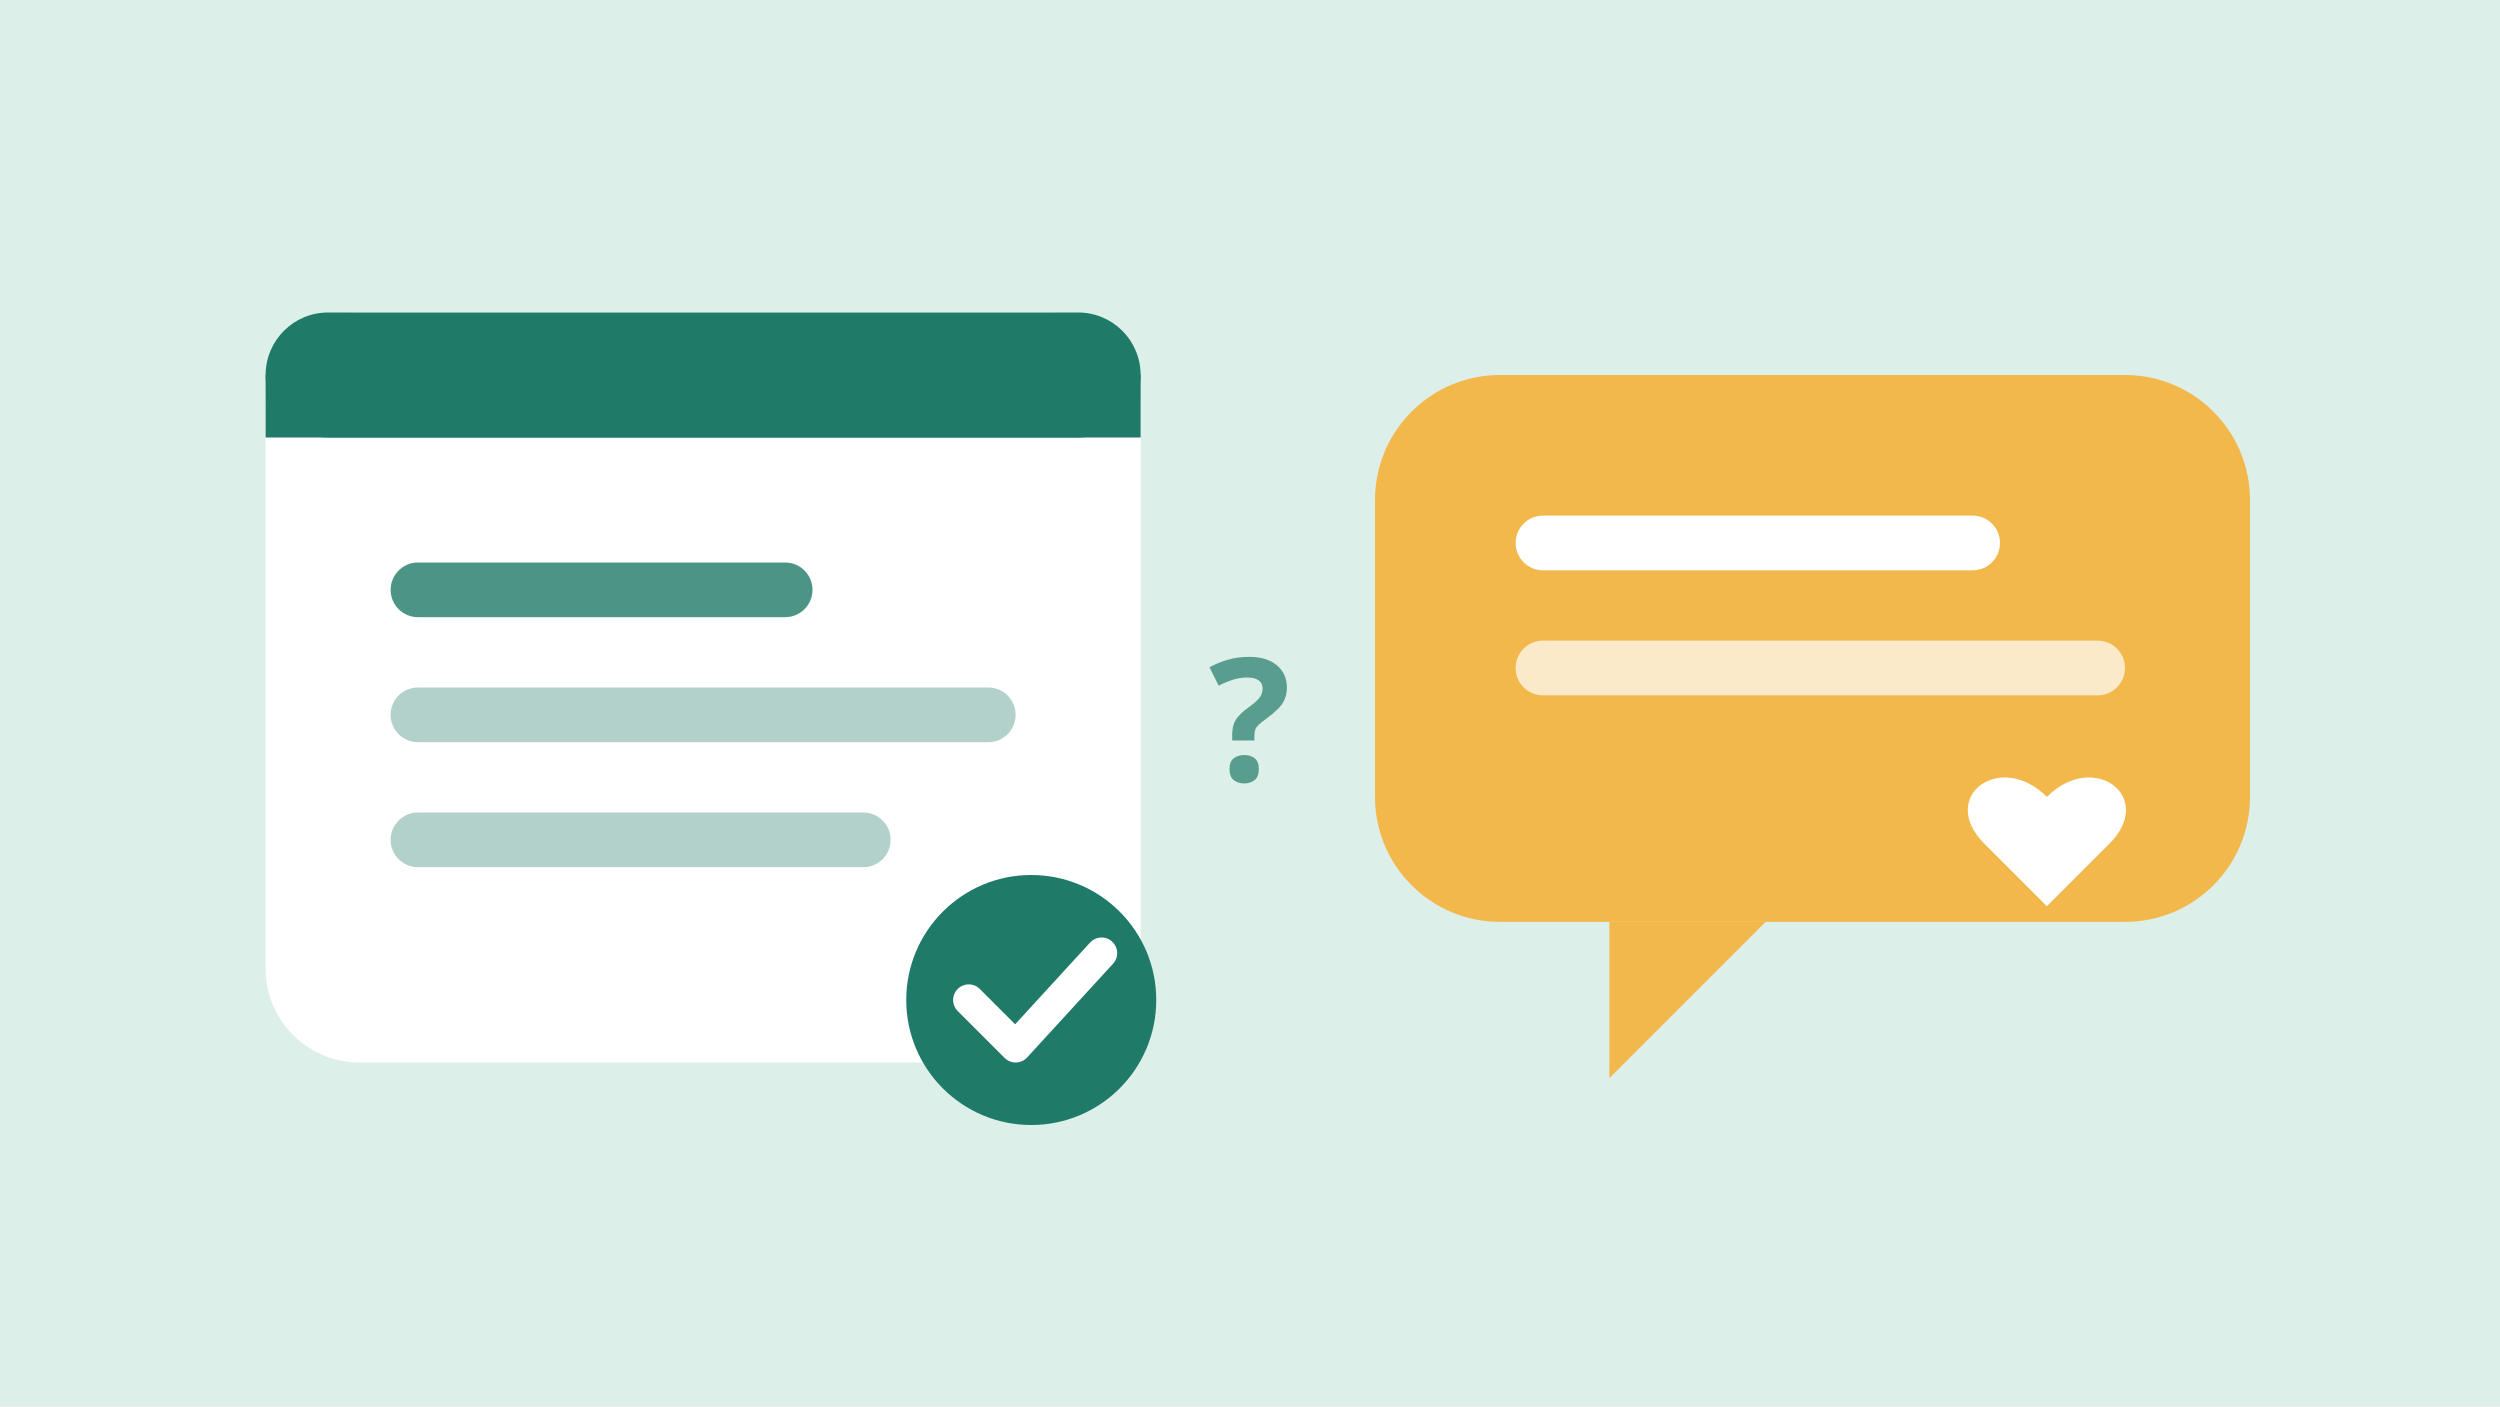
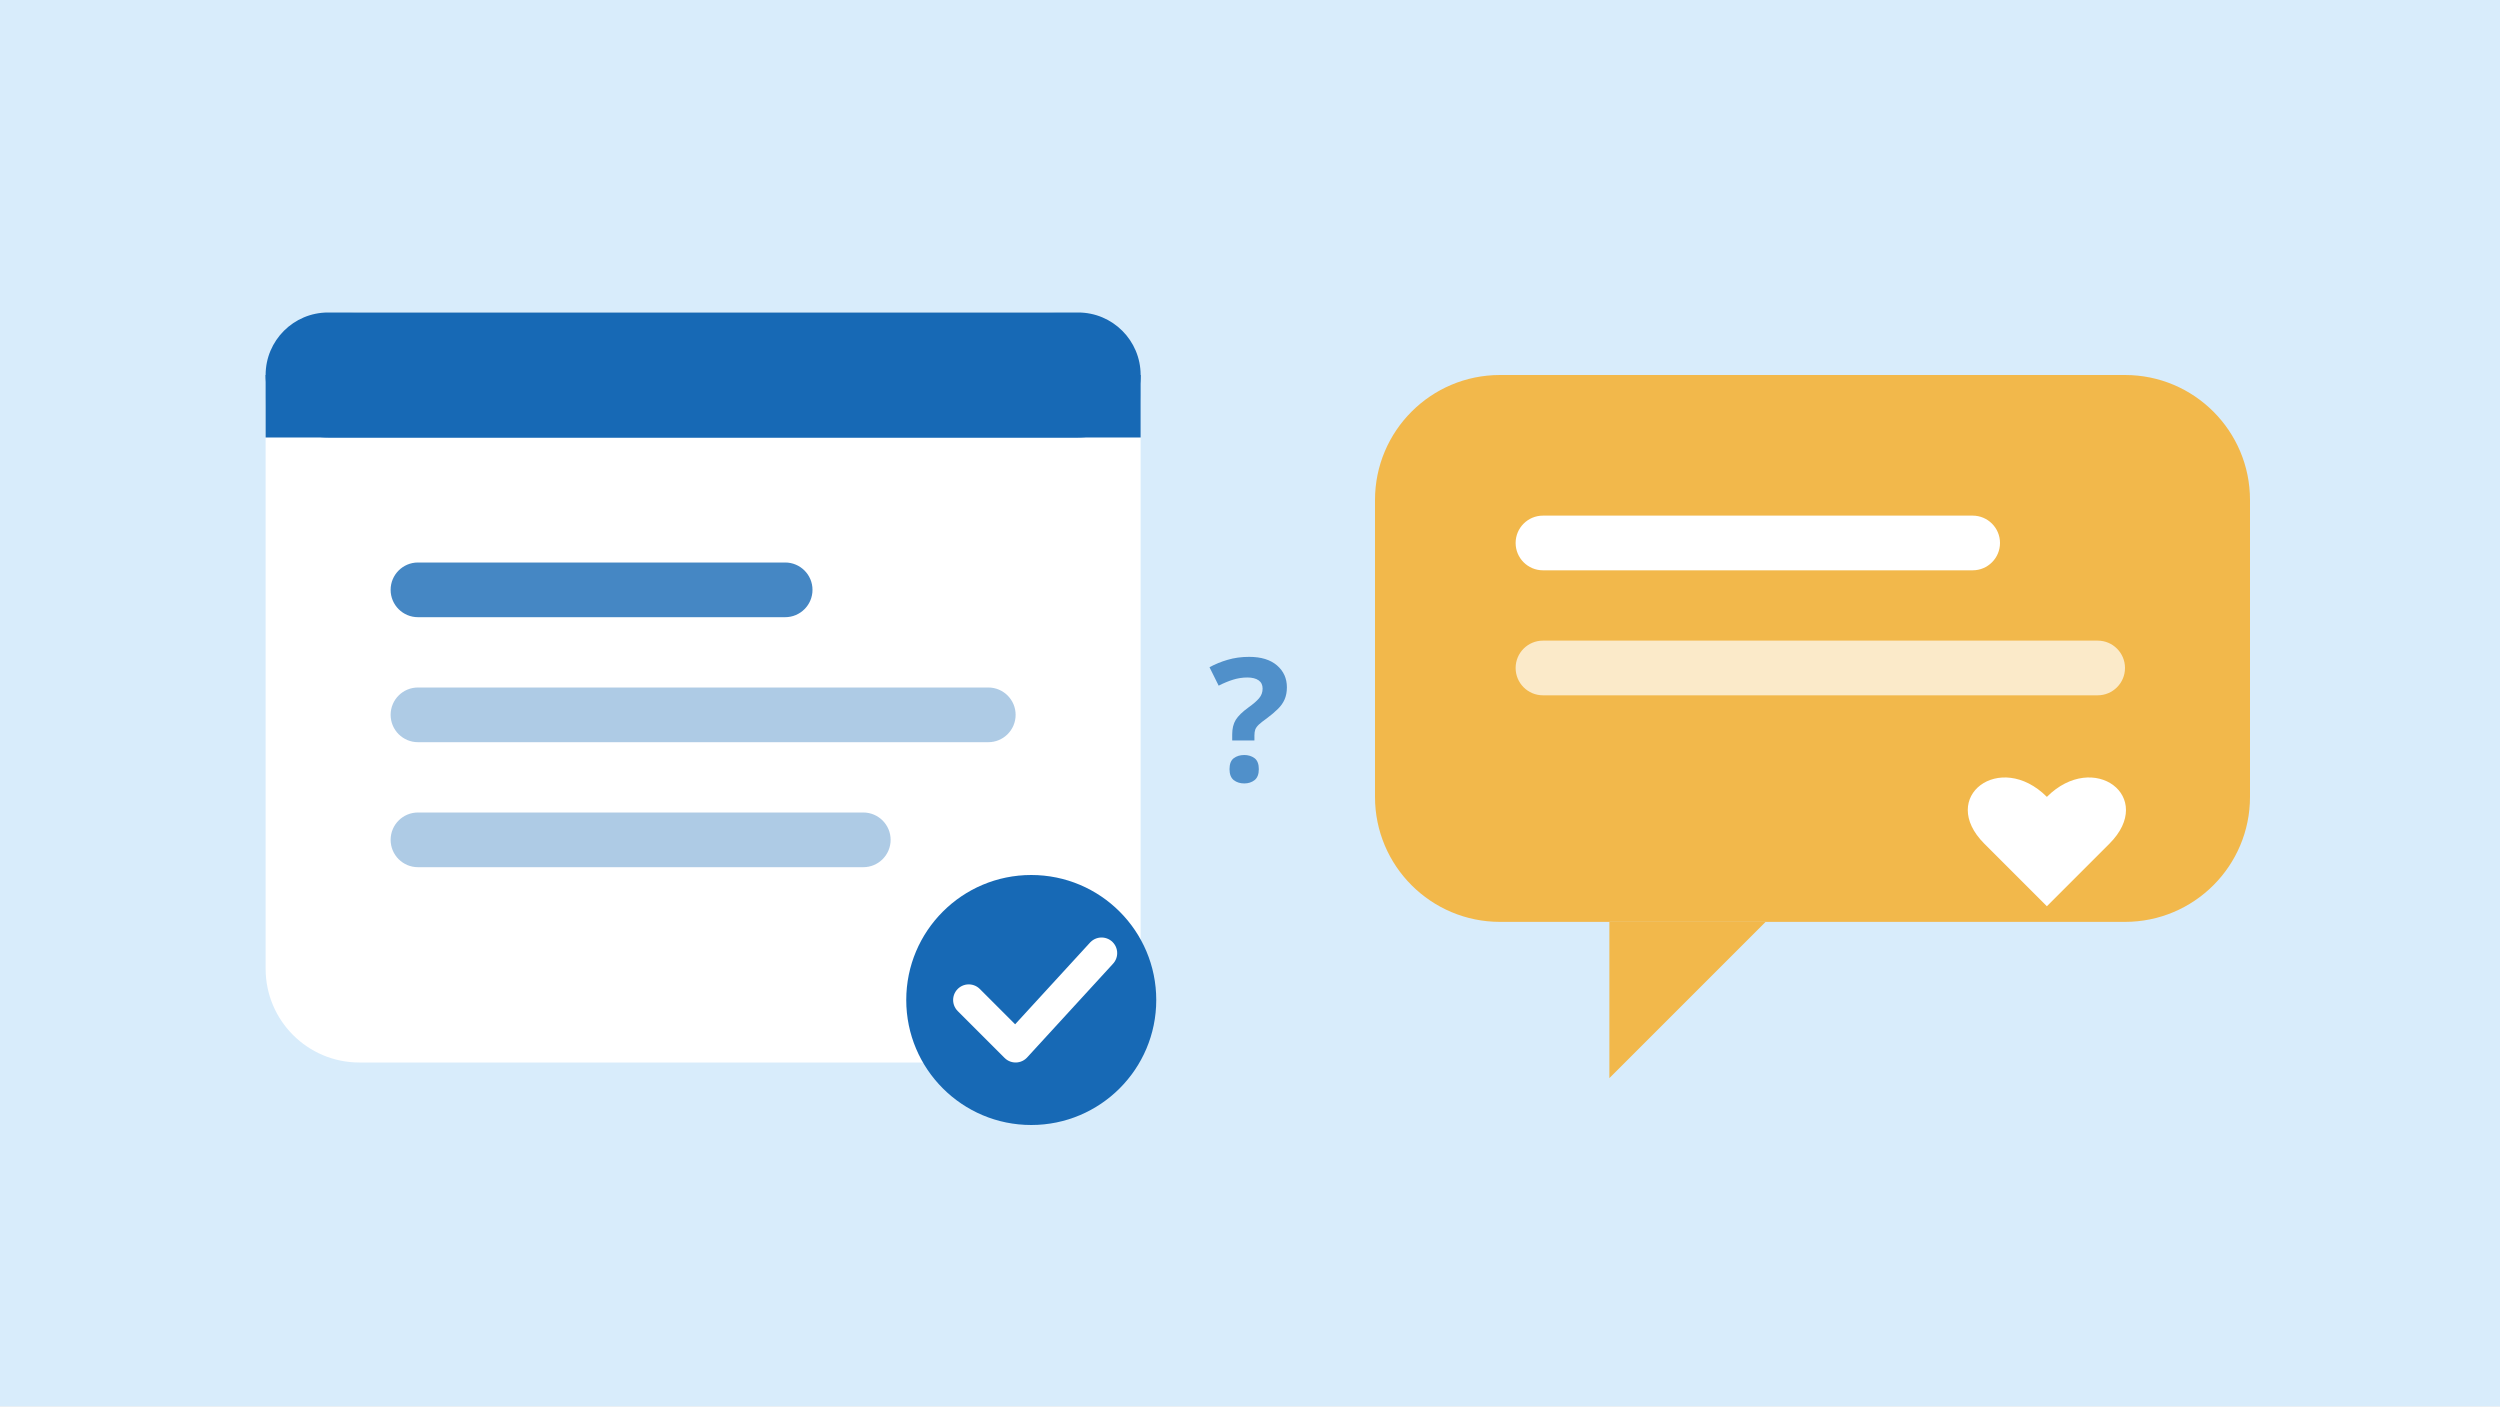
<svg xmlns="http://www.w3.org/2000/svg" viewBox="0 0 320 180">
-   <rect width="320" height="180" fill="#dcefe9" />
+   <rect width="320" height="180" fill="#d8ecfb" />
  <rect x="34" y="40" width="112" height="96" rx="12" fill="#ffffff" />
-   <rect x="34" y="40" width="112" height="16" rx="8" fill="#1f7a68" />
-   <rect x="34" y="48" width="112" height="8" fill="#1f7a68" />
-   <rect x="50" y="72" width="54" height="7" rx="3.5" fill="#1f7a68" opacity="0.8" />
-   <rect x="50" y="88" width="80" height="7" rx="3.5" fill="#1f7a68" opacity="0.35" />
-   <rect x="50" y="104" width="64" height="7" rx="3.5" fill="#1f7a68" opacity="0.35" />
-   <circle cx="132" cy="128" r="16" fill="#1f7a68" />
+   <rect x="34" y="40" width="112" height="16" rx="8" fill="#1769b5" />
+   <rect x="34" y="48" width="112" height="8" fill="#1769b5" />
+   <rect x="50" y="72" width="54" height="7" rx="3.5" fill="#1769b5" opacity="0.8" />
+   <rect x="50" y="88" width="80" height="7" rx="3.5" fill="#1769b5" opacity="0.35" />
+   <rect x="50" y="104" width="64" height="7" rx="3.5" fill="#1769b5" opacity="0.35" />
+   <circle cx="132" cy="128" r="16" fill="#1769b5" />
  <path d="M124 128 l6 6 l11 -12" fill="none" stroke="#ffffff" stroke-width="4" stroke-linecap="round" stroke-linejoin="round" />
-   <text x="160" y="100" text-anchor="middle" font-family="sans-serif" font-size="22" font-weight="700" fill="#1f7a68" opacity="0.7">?</text>
+   <text x="160" y="100" text-anchor="middle" font-family="sans-serif" font-size="22" font-weight="700" fill="#1769b5" opacity="0.7">?</text>
  <rect x="176" y="48" width="112" height="70" rx="16" fill="#f2b84b" />
  <path d="M206 118 l0 20 l20 -20 z" fill="#f2b84b" />
  <rect x="194" y="66" width="62" height="7" rx="3.5" fill="#ffffff" />
  <rect x="194" y="82" width="78" height="7" rx="3.5" fill="#ffffff" opacity="0.7" />
  <path d="M262 102 c-6 -6 -14 0 -8 6 l8 8 l8 -8 c6 -6 -2 -12 -8 -6 z" fill="#ffffff" />
</svg>
